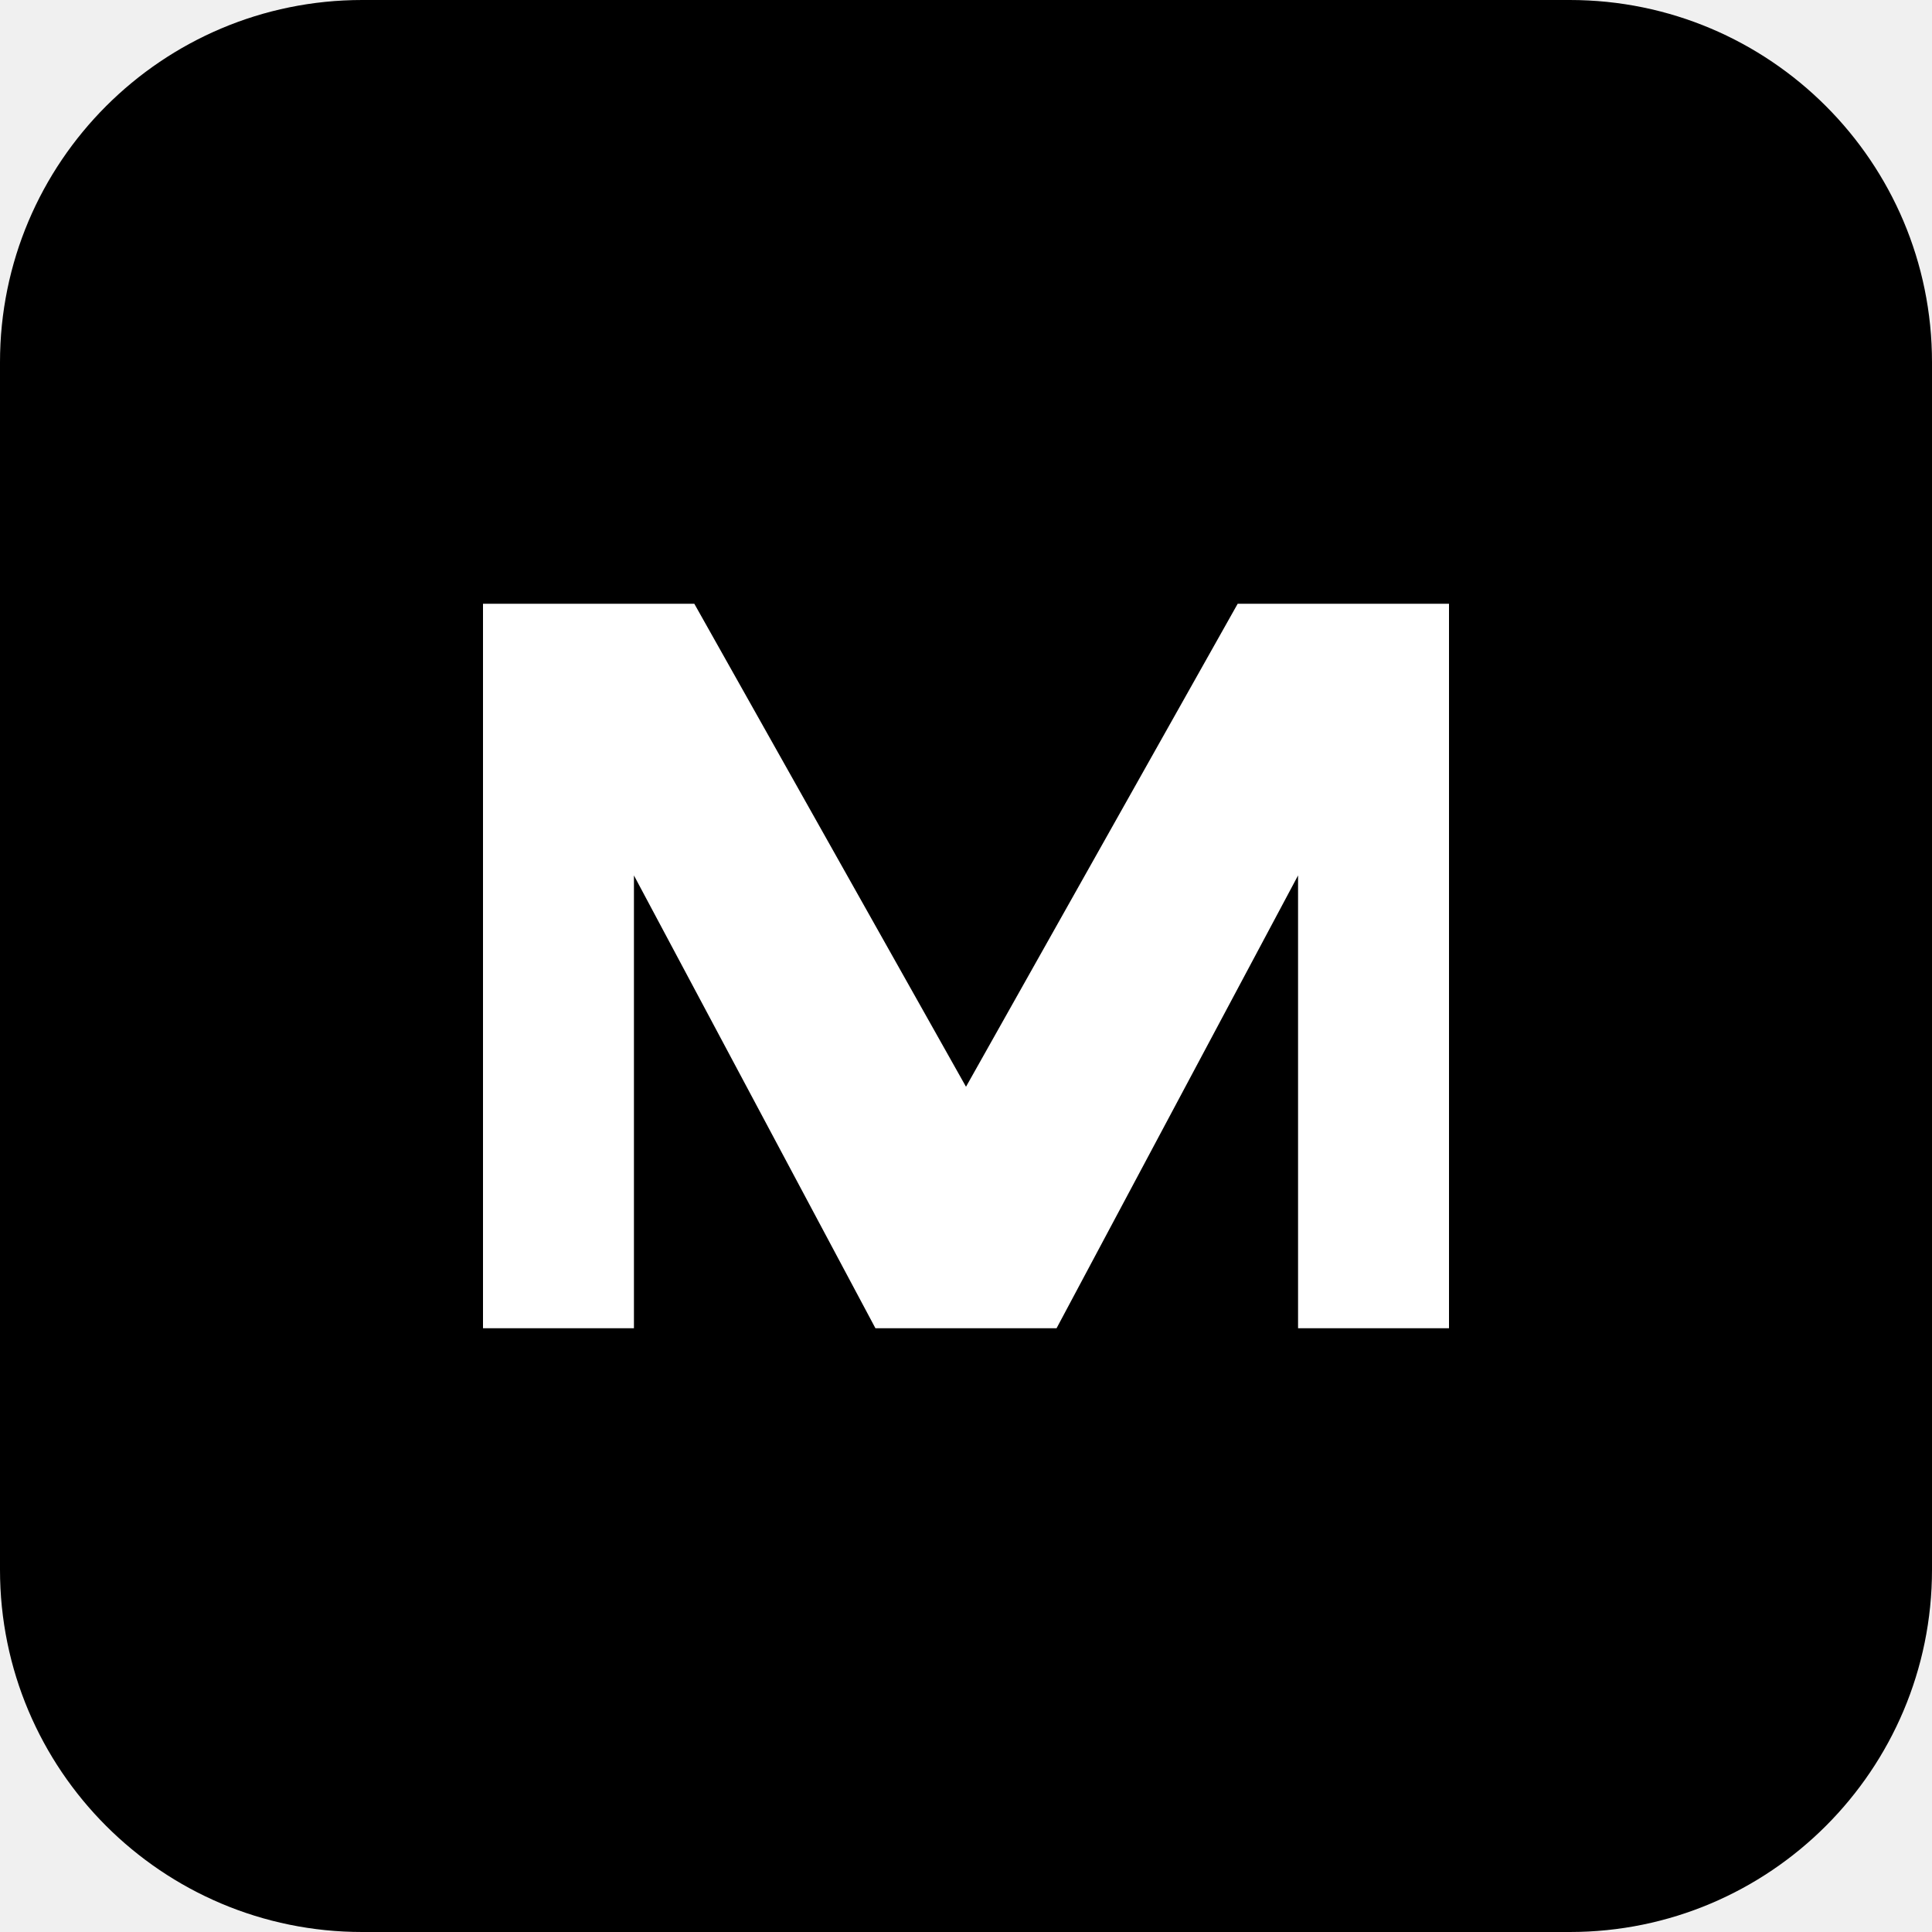
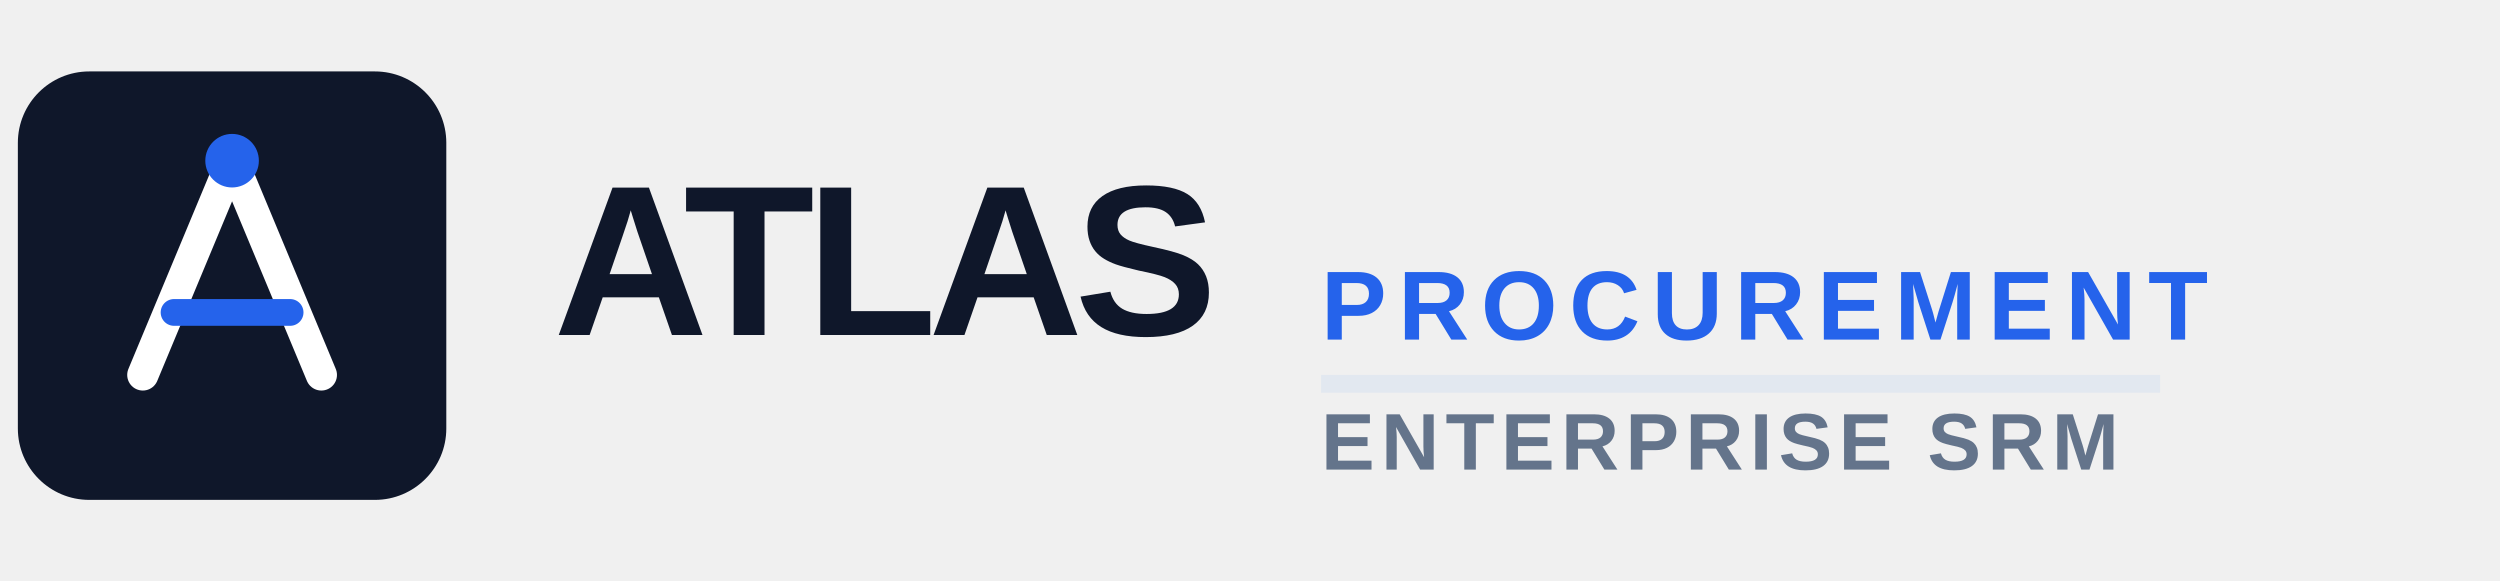
- <svg xmlns="http://www.w3.org/2000/svg" width="32" height="32" viewBox="0 0 32 32" fill="none">
-   <rect width="32" height="32" rx="6" fill="#000000" />
-   <path d="M8 22V10h3.5l4.5 8 4.5-8H24v12h-2.5V14.5L17.5 22h-3l-4-7.5V22H8z" fill="#ffffff" />
+ <svg xmlns="http://www.w3.org/2000/svg" width="224" height="52" viewBox="0 0 224 52" fill="none">
+   <path d="M7.998 6.4H33.591C37.122 6.4 39.989 9.267 39.989 12.798V38.392C39.989 41.923 37.122 44.79 33.591 44.79H7.998C4.467 44.79 1.6 41.923 1.6 38.392V12.798C1.6 9.267 4.467 6.4 7.998 6.4V6.4" fill="#0F172A" />
+   <path d="M12.797 33.593L20.795 14.398L28.793 33.593" stroke="white" stroke-width="2.799" stroke-linecap="round" stroke-linejoin="round" />
+   <path d="M15.596 27.994H25.993" stroke="#2563EB" stroke-width="2.399" stroke-linecap="round" />
+   <path d="M18.395 14.398C18.395 15.722 19.471 16.797 20.795 16.797C22.119 16.797 23.194 15.722 23.194 14.398C23.194 13.074 22.119 11.998 20.795 11.998C19.471 11.998 18.395 13.074 18.395 14.398V14.398" fill="#2563EB" />
+   <path d="M60.206 30.017L59.034 26.643H54.001L52.83 30.017H50.065L54.882 16.811H58.144L62.943 30.017H60.206ZM56.513 18.845L56.457 19.051C56.395 19.276 56.319 19.532 56.232 19.82C56.145 20.107 55.607 21.688 54.62 24.562H58.416L57.113 20.766L56.71 19.492L56.513 18.845ZM68.501 18.948V30.017H65.737V18.948H61.472V16.811H72.775V18.948H68.501ZM73.498 30.017V16.811H76.263V27.88H83.348V30.017H73.498ZM93.79 30.017L92.618 26.643H87.585L86.414 30.017H83.649L88.466 16.811H91.728L96.527 30.017H93.79ZM90.097 18.845L90.041 19.051C89.978 19.276 89.903 19.532 89.816 19.82C89.728 20.107 89.191 21.688 88.204 24.562H92L90.697 20.766L90.294 19.492L90.097 18.845ZM108.318 26.212C108.318 27.505 107.838 28.494 106.879 29.178C105.92 29.862 104.513 30.204 102.657 30.204C100.964 30.204 99.636 29.905 98.674 29.305C97.711 28.705 97.093 27.796 96.818 26.577L99.489 26.137C99.67 26.837 100.023 27.344 100.548 27.66C101.073 27.975 101.801 28.133 102.732 28.133C104.663 28.133 105.628 27.546 105.628 26.371C105.628 25.996 105.517 25.687 105.295 25.443C105.073 25.2 104.761 24.997 104.358 24.834C103.955 24.672 103.182 24.475 102.038 24.244C101.051 24.012 100.364 23.827 99.976 23.686C99.589 23.545 99.239 23.38 98.927 23.189C98.614 22.999 98.349 22.769 98.13 22.5C97.911 22.232 97.741 21.916 97.619 21.554C97.497 21.191 97.436 20.776 97.436 20.307C97.436 19.114 97.885 18.2 98.781 17.566C99.678 16.931 100.982 16.614 102.694 16.614C104.331 16.614 105.561 16.871 106.383 17.383C107.204 17.895 107.734 18.742 107.971 19.923L105.291 20.288C105.153 19.72 104.874 19.292 104.452 19.004C104.03 18.717 103.425 18.573 102.638 18.573C100.964 18.573 100.126 19.098 100.126 20.148C100.126 20.491 100.215 20.773 100.393 20.991C100.572 21.21 100.836 21.396 101.185 21.549C101.535 21.702 102.245 21.894 103.313 22.125C104.581 22.394 105.489 22.642 106.036 22.871C106.582 23.099 107.015 23.364 107.334 23.667C107.652 23.97 107.896 24.333 108.065 24.754C108.234 25.176 108.318 25.662 108.318 26.212Z" fill="#0F172A" />
+   <path d="M123.935 26.293C123.935 26.682 123.847 27.03 123.669 27.337C123.492 27.643 123.237 27.88 122.907 28.047C122.576 28.215 122.183 28.299 121.727 28.299H120.224V30.429H118.957V24.377H121.676C122.4 24.377 122.958 24.544 123.349 24.877C123.74 25.211 123.935 25.683 123.935 26.293ZM122.66 26.314C122.66 25.678 122.284 25.36 121.534 25.36H120.224V27.324H121.568C121.918 27.324 122.187 27.237 122.376 27.064C122.565 26.89 122.66 26.641 122.66 26.314ZM130.039 30.429L128.634 28.131H127.148V30.429H125.88V24.377H128.905C129.626 24.377 130.183 24.532 130.576 24.843C130.968 25.154 131.164 25.6 131.164 26.181C131.164 26.605 131.044 26.971 130.803 27.279C130.563 27.586 130.238 27.789 129.828 27.886L131.465 30.429H130.039ZM129.888 26.233C129.888 25.651 129.516 25.36 128.771 25.36H127.148V27.148H128.806C129.161 27.148 129.43 27.067 129.613 26.907C129.797 26.747 129.888 26.522 129.888 26.233ZM139.175 27.375C139.175 28.005 139.05 28.559 138.801 29.038C138.552 29.516 138.195 29.882 137.731 30.135C137.267 30.389 136.726 30.515 136.107 30.515C135.157 30.515 134.411 30.235 133.872 29.675C133.332 29.116 133.062 28.349 133.062 27.375C133.062 26.404 133.331 25.647 133.869 25.103C134.408 24.559 135.157 24.287 136.116 24.287C137.075 24.287 137.825 24.561 138.365 25.111C138.905 25.661 139.175 26.416 139.175 27.375ZM137.882 27.375C137.882 26.722 137.727 26.21 137.418 25.84C137.108 25.469 136.674 25.283 136.116 25.283C135.549 25.283 135.111 25.467 134.802 25.835C134.492 26.203 134.338 26.716 134.338 27.375C134.338 28.04 134.496 28.563 134.812 28.945C135.129 29.328 135.56 29.519 136.107 29.519C136.674 29.519 137.112 29.333 137.42 28.96C137.728 28.588 137.882 28.06 137.882 27.375ZM144.015 29.519C144.779 29.519 145.311 29.135 145.609 28.367L146.713 28.784C146.475 29.368 146.126 29.803 145.667 30.088C145.207 30.373 144.656 30.515 144.015 30.515C143.041 30.515 142.289 30.24 141.757 29.688C141.226 29.137 140.961 28.366 140.961 27.375C140.961 26.381 141.217 25.618 141.73 25.086C142.242 24.553 142.985 24.287 143.959 24.287C144.669 24.287 145.248 24.429 145.694 24.714C146.141 24.999 146.455 25.418 146.635 25.971L145.518 26.276C145.424 25.972 145.238 25.731 144.962 25.552C144.686 25.373 144.36 25.283 143.985 25.283C143.412 25.283 142.977 25.461 142.681 25.816C142.385 26.171 142.236 26.691 142.236 27.375C142.236 28.071 142.389 28.602 142.694 28.969C142.999 29.335 143.439 29.519 144.015 29.519ZM151.115 30.515C150.281 30.515 149.643 30.312 149.201 29.905C148.758 29.499 148.537 28.917 148.537 28.161V24.377H149.804V28.062C149.804 28.541 149.918 28.904 150.146 29.151C150.374 29.399 150.708 29.523 151.149 29.523C151.601 29.523 151.949 29.393 152.193 29.134C152.436 28.875 152.558 28.503 152.558 28.02V24.377H153.825V28.097C153.825 28.864 153.588 29.459 153.114 29.882C152.64 30.304 151.974 30.515 151.115 30.515ZM160.165 30.429L158.76 28.131H157.274V30.429H156.006V24.377H159.031C159.752 24.377 160.309 24.532 160.702 24.843C161.094 25.154 161.29 25.6 161.29 26.181C161.29 26.605 161.17 26.971 160.929 27.279C160.689 27.586 160.364 27.789 159.954 27.886L161.591 30.429H160.165ZM160.014 26.233C160.014 25.651 159.642 25.36 158.897 25.36H157.274V27.148H158.932C159.287 27.148 159.556 27.067 159.739 26.907C159.923 26.747 160.014 26.522 160.014 26.233ZM163.416 30.429V24.377H168.175V25.356H164.683V26.877H167.913V27.856H164.683V29.45H168.351V30.429H163.416ZM175.365 30.429V26.761C175.365 26.678 175.366 26.595 175.367 26.512C175.369 26.429 175.382 26.072 175.408 25.442C175.205 26.212 175.054 26.749 174.957 27.053L173.866 30.429H172.964L171.873 27.053L171.413 25.442C171.448 26.107 171.465 26.546 171.465 26.761V30.429H170.339V24.377H172.036L173.119 27.762L173.213 28.088L173.419 28.9L173.69 27.929L174.802 24.377H176.491V30.429H175.365ZM178.723 30.429V24.377H183.483V25.356H179.991V26.877H183.221V27.856H179.991V29.45H183.659V30.429H178.723ZM189.333 30.429L186.695 25.769C186.747 26.221 186.773 26.585 186.773 26.86V30.429H185.647V24.377H187.095L189.771 29.076C189.719 28.644 189.694 28.25 189.694 27.895V24.377H190.819V30.429H189.333ZM195.788 25.356V30.429H194.521V25.356H192.566V24.377H197.747V25.356H195.788Z" fill="#2563EB" />
+   <path d="M118.368 33.593H193.548V33.593V35.192V35.192H118.368V35.192V33.593V33.593V33.593" fill="#E2E8F0" />
+   <path d="M118.85 42.075V37.122H122.744V37.924H119.887V39.168H122.53V39.969H119.887V41.273H122.888V42.075H118.85ZM127.242 42.075L125.084 38.261C125.126 38.631 125.147 38.929 125.147 39.154V42.075H124.227V37.122H125.411L127.601 40.967C127.558 40.614 127.537 40.291 127.537 40.001V37.122H128.458V42.075H127.242ZM132.236 37.924V42.075H131.199V37.924H129.6V37.122H133.839V37.924H132.236ZM134.973 42.075V37.122H138.868V37.924H136.01V39.168H138.653V39.969H136.01V41.273H139.012V42.075H134.973ZM143.752 42.075L142.603 40.194H141.387V42.075H140.35V37.122H142.825C143.415 37.122 143.871 37.249 144.192 37.504C144.513 37.758 144.673 38.123 144.673 38.598C144.673 38.945 144.575 39.245 144.378 39.496C144.181 39.748 143.915 39.914 143.58 39.994L144.919 42.075H143.752ZM143.629 38.641C143.629 38.165 143.325 37.927 142.716 37.927H141.387V39.389H142.744C143.034 39.389 143.255 39.324 143.405 39.192C143.554 39.061 143.629 38.877 143.629 38.641ZM150.198 38.69C150.198 39.008 150.125 39.293 149.98 39.544C149.835 39.795 149.627 39.989 149.356 40.126C149.085 40.263 148.764 40.331 148.391 40.331H147.161V42.075H146.124V37.122H148.349C148.942 37.122 149.398 37.259 149.718 37.532C150.038 37.805 150.198 38.191 150.198 38.69ZM149.154 38.707C149.154 38.187 148.847 37.927 148.233 37.927H147.161V39.533H148.261C148.547 39.533 148.767 39.462 148.922 39.321C149.077 39.179 149.154 38.974 149.154 38.707ZM154.903 42.075L153.754 40.194H152.538V42.075H151.501V37.122H153.976C154.566 37.122 155.022 37.249 155.343 37.504C155.664 37.758 155.824 38.123 155.824 38.598C155.824 38.945 155.726 39.245 155.529 39.496C155.332 39.748 155.066 39.914 154.731 39.994L156.07 42.075H154.903ZM154.78 38.641C154.78 38.165 154.476 37.927 153.867 37.927H152.538V39.389H153.895C154.185 39.389 154.406 39.324 154.555 39.192C154.705 39.061 154.78 38.877 154.78 38.641ZM157.275 42.075V37.122H158.312V42.075H157.275ZM163.889 40.648C163.889 41.133 163.71 41.503 163.35 41.76C162.99 42.017 162.462 42.145 161.766 42.145C161.132 42.145 160.634 42.032 160.273 41.807C159.912 41.582 159.68 41.242 159.577 40.785L160.579 40.619C160.646 40.882 160.779 41.072 160.976 41.191C161.173 41.309 161.445 41.368 161.795 41.368C162.519 41.368 162.881 41.148 162.881 40.707C162.881 40.567 162.839 40.451 162.756 40.359C162.673 40.268 162.556 40.192 162.404 40.131C162.253 40.07 161.963 39.996 161.535 39.909C161.164 39.823 160.907 39.753 160.761 39.7C160.616 39.648 160.485 39.586 160.368 39.514C160.25 39.443 160.151 39.356 160.069 39.256C159.987 39.155 159.923 39.037 159.877 38.901C159.832 38.765 159.809 38.609 159.809 38.433C159.809 37.986 159.977 37.643 160.313 37.405C160.649 37.167 161.139 37.048 161.781 37.048C162.394 37.048 162.855 37.145 163.164 37.337C163.472 37.529 163.67 37.846 163.759 38.289L162.754 38.426C162.703 38.213 162.598 38.053 162.44 37.945C162.281 37.837 162.055 37.783 161.759 37.783C161.132 37.783 160.818 37.98 160.818 38.373C160.818 38.502 160.851 38.608 160.918 38.69C160.984 38.772 161.083 38.842 161.215 38.899C161.346 38.956 161.612 39.028 162.013 39.115C162.488 39.216 162.829 39.309 163.034 39.395C163.239 39.48 163.401 39.58 163.52 39.693C163.64 39.807 163.731 39.943 163.794 40.101C163.858 40.259 163.889 40.441 163.889 40.648ZM165.228 42.075V37.122H169.122V37.924H166.265V39.168H168.908V39.969H166.265V41.273H169.266V42.075H165.228ZM177.219 40.648C177.219 41.133 177.039 41.503 176.679 41.76C176.32 42.017 175.792 42.145 175.096 42.145C174.461 42.145 173.963 42.032 173.602 41.807C173.241 41.582 173.009 41.242 172.906 40.785L173.908 40.619C173.976 40.882 174.108 41.072 174.305 41.191C174.502 41.309 174.775 41.368 175.124 41.368C175.848 41.368 176.21 41.148 176.21 40.707C176.21 40.567 176.169 40.451 176.085 40.359C176.002 40.268 175.885 40.192 175.734 40.131C175.583 40.07 175.293 39.996 174.864 39.909C174.494 39.823 174.236 39.753 174.091 39.7C173.946 39.648 173.814 39.586 173.697 39.514C173.58 39.443 173.48 39.356 173.398 39.256C173.316 39.155 173.253 39.037 173.207 38.901C173.161 38.765 173.138 38.609 173.138 38.433C173.138 37.986 173.306 37.643 173.643 37.405C173.979 37.167 174.468 37.048 175.11 37.048C175.724 37.048 176.185 37.145 176.493 37.337C176.801 37.529 177 37.846 177.089 38.289L176.084 38.426C176.032 38.213 175.927 38.053 175.769 37.945C175.611 37.837 175.384 37.783 175.089 37.783C174.461 37.783 174.147 37.98 174.147 38.373C174.147 38.502 174.18 38.608 174.247 38.69C174.314 38.772 174.413 38.842 174.544 38.899C174.675 38.956 174.941 39.028 175.342 39.115C175.818 39.216 176.158 39.309 176.363 39.395C176.568 39.48 176.73 39.58 176.85 39.693C176.969 39.807 177.061 39.943 177.124 40.101C177.187 40.259 177.219 40.441 177.219 40.648ZM181.96 42.075L180.81 40.194H179.594V42.075H178.557V37.122H181.032C181.622 37.122 182.078 37.249 182.399 37.504C182.72 37.758 182.88 38.123 182.88 38.598C182.88 38.945 182.782 39.245 182.585 39.496C182.388 39.748 182.122 39.914 181.787 39.994L183.126 42.075H181.96ZM181.837 38.641C181.837 38.165 181.532 37.927 180.923 37.927H179.594V39.389H180.951C181.241 39.389 181.462 39.324 181.612 39.192C181.762 39.061 181.837 38.877 181.837 38.641ZM188.444 42.075V39.073C188.444 39.005 188.444 38.937 188.445 38.869C188.447 38.801 188.458 38.509 188.479 37.994C188.312 38.624 188.189 39.064 188.11 39.312L187.217 42.075H186.479L185.586 39.312L185.21 37.994C185.238 38.538 185.252 38.897 185.252 39.073V42.075H184.331V37.122H185.72L186.605 39.892L186.683 40.159L186.851 40.823L187.073 40.029L187.983 37.122H189.364V42.075H188.444Z" fill="#64748B" />
</svg>
